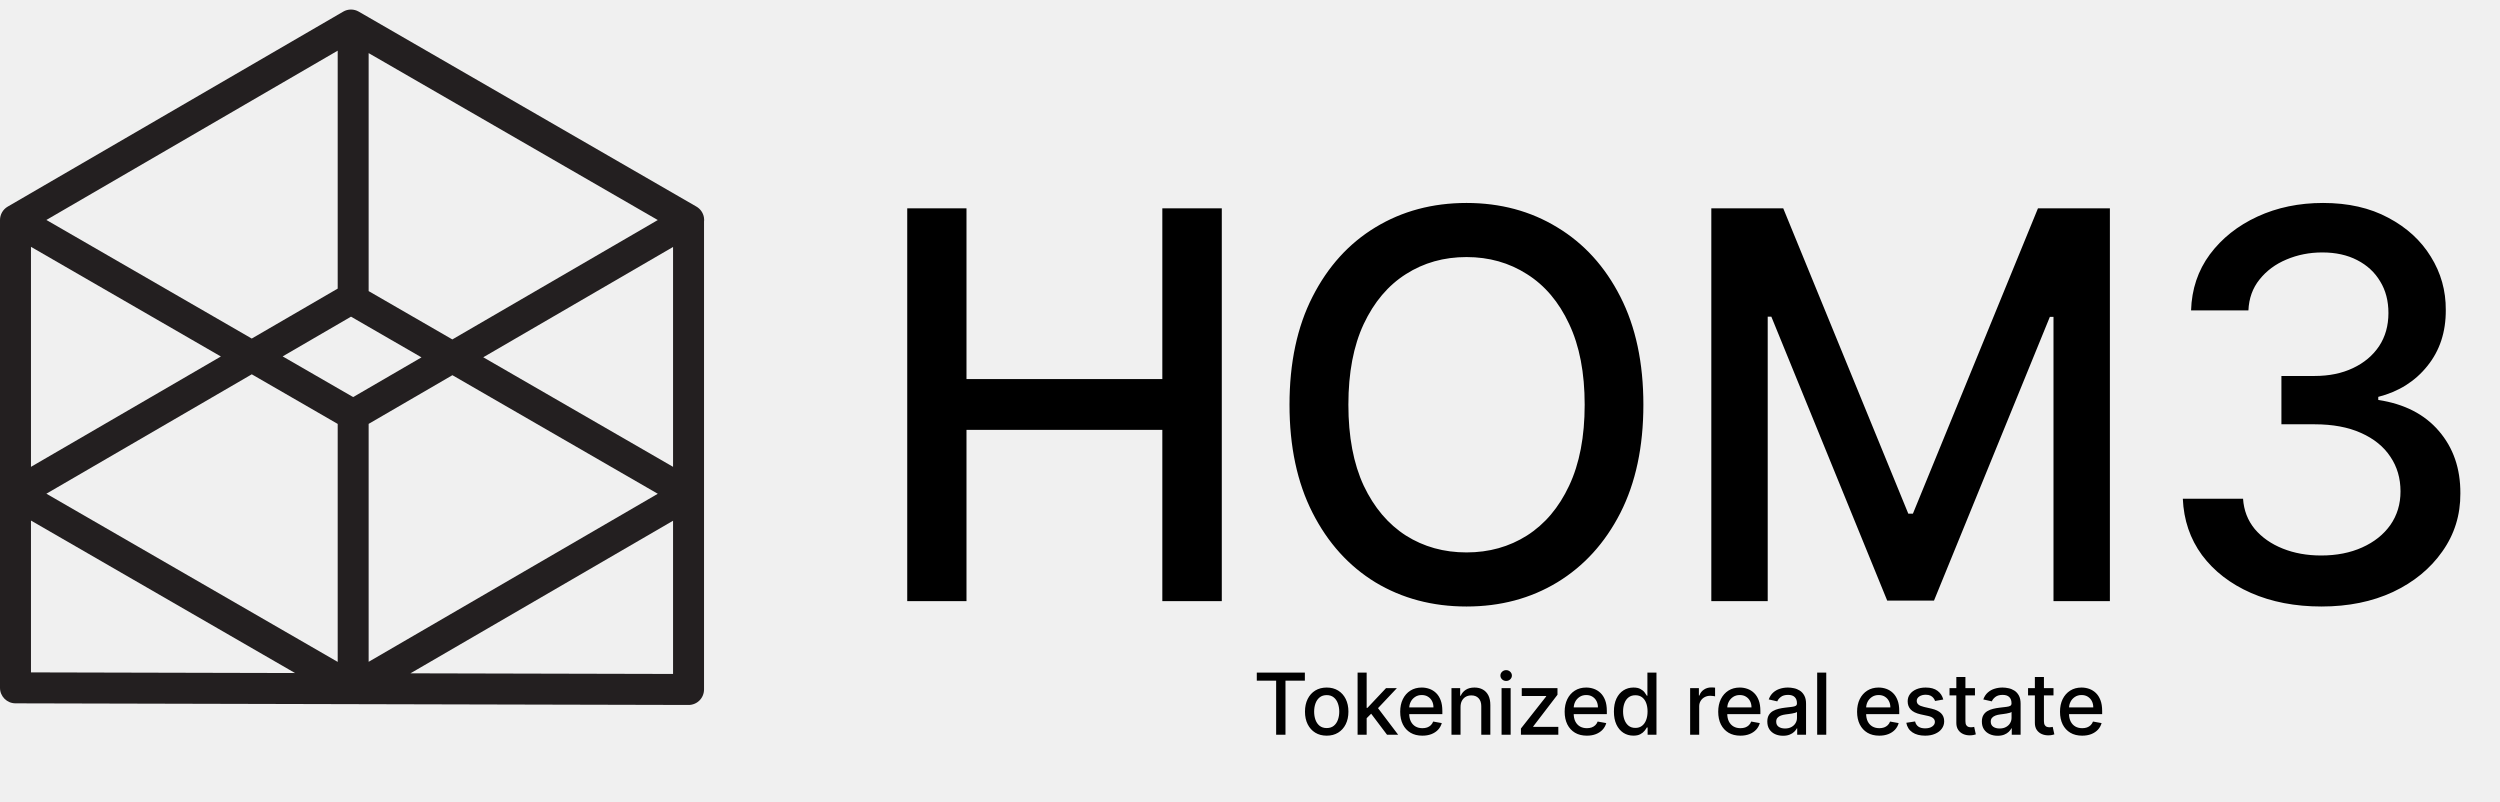
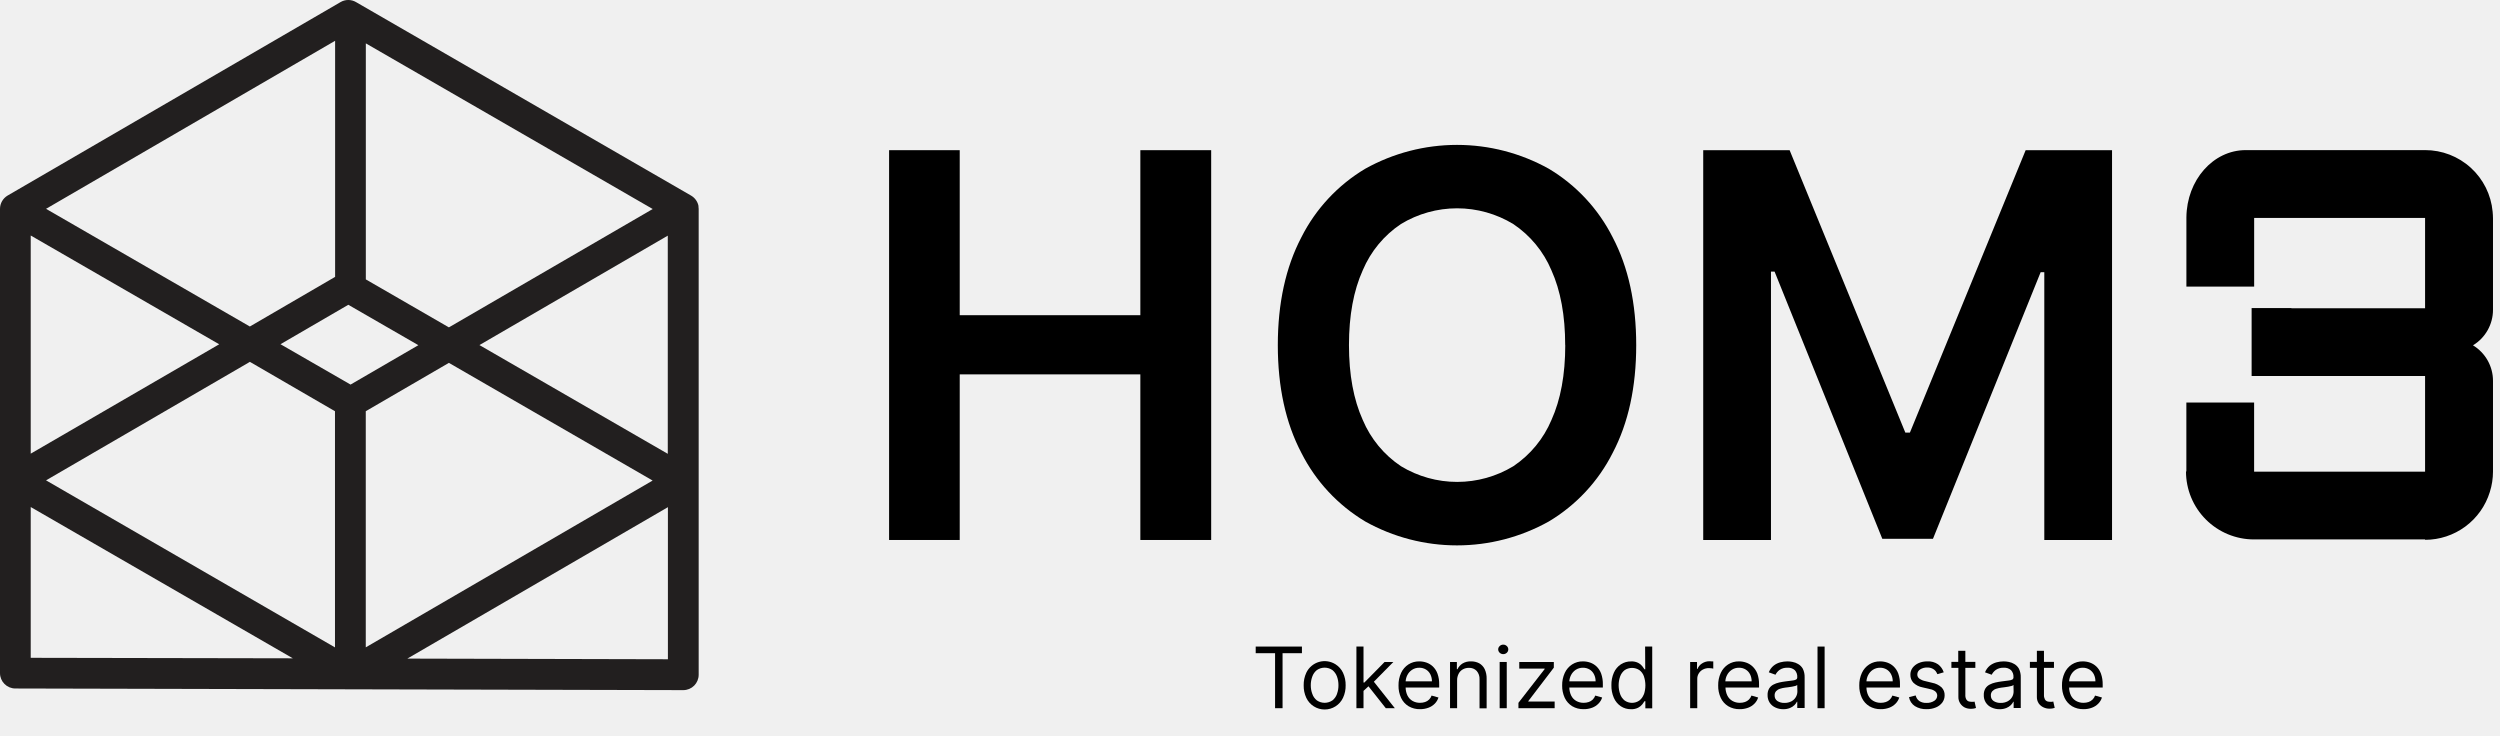
- <svg xmlns="http://www.w3.org/2000/svg" width="131" height="42" viewBox="0 0 131 42" fill="none">
-   <path d="M35.268 27.286V35.315L21.508 35.282L35.268 27.286ZM15.46 35.267L1.623 35.233V27.277L15.46 35.267ZM1.623 24.462V12.934L11.574 18.68L1.623 24.462ZM19.317 15.254V2.783L34.468 11.53L23.703 17.786L19.317 15.254ZM18.393 16.593L22.086 18.726L18.505 20.807L14.811 18.675L18.393 16.593ZM2.43 11.526L17.695 2.655V15.123L13.192 17.74L2.43 11.526ZM17.695 22.213V34.683L2.43 25.87L13.194 19.614L17.695 22.213ZM34.468 25.874L19.317 34.679V22.211L23.706 19.66L34.468 25.874ZM35.268 12.941V24.462L25.323 18.721L35.268 12.941ZM36.886 11.393L36.886 11.389C36.865 11.272 36.819 11.161 36.751 11.063C36.683 10.966 36.594 10.885 36.491 10.825L18.797 0.609C18.673 0.537 18.533 0.5 18.39 0.5C18.247 0.5 18.107 0.538 17.984 0.61L0.404 10.827C0.281 10.899 0.179 11.001 0.108 11.124C0.038 11.247 0 11.386 0 11.528V36.043C0 36.49 0.363 36.854 0.81 36.855L36.079 36.94C36.185 36.941 36.291 36.92 36.39 36.879C36.488 36.839 36.578 36.779 36.654 36.703C36.729 36.628 36.789 36.538 36.829 36.44C36.87 36.341 36.891 36.235 36.891 36.129V11.606C36.895 11.58 36.898 11.554 36.898 11.527C36.898 11.482 36.894 11.437 36.886 11.393Z" fill="#231F20" />
-   <path d="M47.539 31.5V10.917H50.644V19.862H60.906V10.917H64.022V31.5H60.906V22.525H50.644V31.5H47.539ZM86.113 21.208C86.113 23.406 85.711 25.296 84.907 26.877C84.103 28.451 83 29.664 81.6 30.515C80.206 31.359 78.622 31.781 76.846 31.781C75.064 31.781 73.472 31.359 72.072 30.515C70.678 29.664 69.58 28.448 68.776 26.867C67.972 25.285 67.57 23.399 67.57 21.208C67.57 19.011 67.972 17.125 68.776 15.55C69.58 13.969 70.678 12.756 72.072 11.912C73.472 11.061 75.064 10.635 76.846 10.635C78.622 10.635 80.206 11.061 81.6 11.912C83 12.756 84.103 13.969 84.907 15.55C85.711 17.125 86.113 19.011 86.113 21.208ZM83.037 21.208C83.037 19.533 82.766 18.123 82.223 16.977C81.687 15.825 80.95 14.954 80.012 14.364C79.081 13.768 78.025 13.47 76.846 13.47C75.66 13.47 74.602 13.768 73.67 14.364C72.739 14.954 72.002 15.825 71.459 16.977C70.923 18.123 70.655 19.533 70.655 21.208C70.655 22.883 70.923 24.297 71.459 25.45C72.002 26.595 72.739 27.466 73.67 28.063C74.602 28.652 75.66 28.947 76.846 28.947C78.025 28.947 79.081 28.652 80.012 28.063C80.95 27.466 81.687 26.595 82.223 25.45C82.766 24.297 83.037 22.883 83.037 21.208ZM89.673 10.917H93.442L99.995 26.917H100.236L106.789 10.917H110.558V31.5H107.603V16.605H107.412L101.342 31.47H98.889L92.819 16.595H92.628V31.5H89.673V10.917ZM121.646 31.781C120.266 31.781 119.033 31.544 117.948 31.068C116.869 30.592 116.015 29.932 115.385 29.088C114.762 28.237 114.427 27.252 114.38 26.133H117.536C117.576 26.743 117.78 27.272 118.149 27.721C118.524 28.163 119.013 28.505 119.616 28.746C120.219 28.987 120.889 29.108 121.626 29.108C122.437 29.108 123.154 28.967 123.777 28.686C124.407 28.404 124.899 28.012 125.255 27.51C125.61 27.001 125.787 26.415 125.787 25.751C125.787 25.061 125.61 24.455 125.255 23.932C124.906 23.403 124.394 22.987 123.717 22.686C123.047 22.384 122.236 22.233 121.285 22.233H119.546V19.701H121.285C122.048 19.701 122.718 19.563 123.295 19.289C123.878 19.014 124.333 18.632 124.662 18.143C124.99 17.647 125.154 17.068 125.154 16.404C125.154 15.768 125.01 15.215 124.722 14.746C124.44 14.27 124.038 13.898 123.516 13.63C123 13.362 122.39 13.228 121.687 13.228C121.017 13.228 120.39 13.352 119.807 13.6C119.231 13.841 118.762 14.19 118.4 14.645C118.038 15.094 117.844 15.634 117.817 16.264H114.812C114.846 15.151 115.174 14.173 115.797 13.329C116.427 12.485 117.258 11.825 118.29 11.349C119.321 10.873 120.467 10.635 121.727 10.635C123.047 10.635 124.186 10.893 125.144 11.409C126.109 11.918 126.853 12.598 127.375 13.449C127.905 14.3 128.166 15.232 128.159 16.243C128.166 17.396 127.844 18.374 127.194 19.178C126.551 19.982 125.693 20.522 124.621 20.796V20.957C125.988 21.165 127.047 21.707 127.797 22.585C128.554 23.463 128.93 24.552 128.923 25.852C128.93 26.984 128.615 27.999 127.978 28.897C127.348 29.795 126.487 30.502 125.395 31.018C124.303 31.527 123.053 31.781 121.646 31.781ZM65.856 35.668V35.245H68.375V35.668H67.359V38.5H66.87V35.668H65.856ZM69.519 38.549C69.29 38.549 69.09 38.497 68.919 38.392C68.749 38.287 68.617 38.14 68.522 37.952C68.428 37.763 68.381 37.543 68.381 37.291C68.381 37.037 68.428 36.816 68.522 36.626C68.617 36.437 68.749 36.289 68.919 36.184C69.09 36.08 69.29 36.027 69.519 36.027C69.748 36.027 69.947 36.08 70.118 36.184C70.288 36.289 70.421 36.437 70.515 36.626C70.609 36.816 70.657 37.037 70.657 37.291C70.657 37.543 70.609 37.763 70.515 37.952C70.421 38.14 70.288 38.287 70.118 38.392C69.947 38.497 69.748 38.549 69.519 38.549ZM69.52 38.15C69.669 38.15 69.791 38.111 69.889 38.033C69.987 37.954 70.058 37.85 70.105 37.72C70.153 37.589 70.177 37.446 70.177 37.289C70.177 37.133 70.153 36.99 70.105 36.86C70.058 36.728 69.987 36.623 69.889 36.544C69.791 36.464 69.669 36.424 69.52 36.424C69.371 36.424 69.247 36.464 69.148 36.544C69.051 36.623 68.978 36.728 68.931 36.86C68.884 36.99 68.861 37.133 68.861 37.289C68.861 37.446 68.884 37.589 68.931 37.72C68.978 37.85 69.051 37.954 69.148 38.033C69.247 38.111 69.371 38.15 69.52 38.15ZM71.575 37.672L71.572 37.092H71.654L72.627 36.059H73.196L72.087 37.235H72.012L71.575 37.672ZM71.138 38.5V35.245H71.613V38.5H71.138ZM72.68 38.5L71.805 37.34L72.133 37.008L73.263 38.5H72.68ZM74.531 38.549C74.291 38.549 74.084 38.498 73.91 38.395C73.737 38.291 73.604 38.146 73.51 37.958C73.416 37.769 73.37 37.548 73.37 37.295C73.37 37.045 73.416 36.825 73.51 36.634C73.604 36.443 73.735 36.295 73.904 36.188C74.073 36.081 74.271 36.027 74.498 36.027C74.636 36.027 74.769 36.05 74.899 36.095C75.028 36.141 75.144 36.212 75.247 36.31C75.349 36.407 75.43 36.534 75.49 36.69C75.549 36.844 75.579 37.032 75.579 37.254V37.422H73.638V37.066H75.113C75.113 36.941 75.088 36.831 75.037 36.734C74.986 36.637 74.915 36.56 74.822 36.504C74.731 36.448 74.624 36.42 74.501 36.42C74.368 36.42 74.251 36.452 74.152 36.518C74.053 36.583 73.977 36.667 73.923 36.772C73.87 36.876 73.843 36.989 73.843 37.111V37.389C73.843 37.552 73.872 37.691 73.929 37.806C73.987 37.92 74.068 38.007 74.172 38.068C74.276 38.127 74.397 38.157 74.536 38.157C74.626 38.157 74.708 38.144 74.783 38.119C74.857 38.092 74.921 38.053 74.975 38.001C75.029 37.949 75.07 37.885 75.099 37.809L75.549 37.89C75.513 38.022 75.448 38.138 75.355 38.238C75.263 38.336 75.147 38.413 75.007 38.468C74.868 38.522 74.71 38.549 74.531 38.549ZM76.532 37.05V38.5H76.057V36.059H76.513V36.456H76.543C76.599 36.327 76.687 36.223 76.807 36.145C76.928 36.066 77.08 36.027 77.263 36.027C77.43 36.027 77.575 36.062 77.7 36.132C77.825 36.201 77.922 36.304 77.991 36.44C78.06 36.577 78.094 36.746 78.094 36.947V38.5H77.619V37.004C77.619 36.828 77.573 36.689 77.481 36.59C77.389 36.489 77.262 36.439 77.101 36.439C76.991 36.439 76.893 36.462 76.807 36.51C76.722 36.558 76.655 36.628 76.605 36.72C76.556 36.811 76.532 36.921 76.532 37.05ZM78.682 38.5V36.059H79.158V38.5H78.682ZM78.922 35.682C78.84 35.682 78.769 35.655 78.71 35.599C78.651 35.543 78.622 35.477 78.622 35.399C78.622 35.321 78.651 35.254 78.71 35.199C78.769 35.143 78.84 35.115 78.922 35.115C79.005 35.115 79.076 35.143 79.134 35.199C79.193 35.254 79.223 35.321 79.223 35.399C79.223 35.477 79.193 35.543 79.134 35.599C79.076 35.655 79.005 35.682 78.922 35.682ZM79.697 38.5V38.174L81.019 36.494V36.472H79.74V36.059H81.612V36.405L80.341 38.065V38.087H81.656V38.5H79.697ZM83.15 38.549C82.91 38.549 82.702 38.498 82.529 38.395C82.356 38.291 82.222 38.146 82.128 37.958C82.035 37.769 81.988 37.548 81.988 37.295C81.988 37.045 82.035 36.825 82.128 36.634C82.222 36.443 82.354 36.295 82.522 36.188C82.692 36.081 82.89 36.027 83.117 36.027C83.254 36.027 83.388 36.05 83.517 36.095C83.647 36.141 83.763 36.212 83.865 36.31C83.968 36.407 84.049 36.534 84.109 36.69C84.168 36.844 84.198 37.032 84.198 37.254V37.422H82.257V37.066H83.732C83.732 36.941 83.706 36.831 83.656 36.734C83.605 36.637 83.533 36.56 83.441 36.504C83.35 36.448 83.243 36.42 83.12 36.42C82.986 36.42 82.87 36.452 82.77 36.518C82.672 36.583 82.595 36.667 82.541 36.772C82.488 36.876 82.462 36.989 82.462 37.111V37.389C82.462 37.552 82.49 37.691 82.548 37.806C82.606 37.92 82.687 38.007 82.791 38.068C82.895 38.127 83.016 38.157 83.155 38.157C83.245 38.157 83.327 38.144 83.401 38.119C83.475 38.092 83.54 38.053 83.594 38.001C83.648 37.949 83.689 37.885 83.718 37.809L84.167 37.89C84.131 38.022 84.067 38.138 83.973 38.238C83.881 38.336 83.765 38.413 83.625 38.468C83.487 38.522 83.328 38.549 83.15 38.549ZM85.589 38.548C85.392 38.548 85.216 38.497 85.062 38.397C84.908 38.295 84.787 38.15 84.699 37.963C84.612 37.774 84.569 37.548 84.569 37.284C84.569 37.02 84.613 36.795 84.701 36.607C84.79 36.42 84.912 36.276 85.067 36.176C85.221 36.077 85.397 36.027 85.593 36.027C85.744 36.027 85.866 36.052 85.958 36.103C86.051 36.153 86.123 36.211 86.174 36.278C86.226 36.345 86.266 36.404 86.295 36.455H86.324V35.245H86.799V38.5H86.335V38.12H86.295C86.266 38.172 86.225 38.231 86.171 38.298C86.118 38.365 86.045 38.423 85.952 38.473C85.859 38.523 85.738 38.548 85.589 38.548ZM85.694 38.142C85.831 38.142 85.946 38.106 86.041 38.034C86.136 37.961 86.208 37.86 86.257 37.731C86.307 37.602 86.332 37.451 86.332 37.279C86.332 37.11 86.307 36.962 86.258 36.834C86.21 36.707 86.138 36.608 86.044 36.537C85.95 36.466 85.833 36.431 85.694 36.431C85.551 36.431 85.432 36.468 85.337 36.542C85.241 36.616 85.169 36.717 85.121 36.846C85.073 36.974 85.049 37.118 85.049 37.279C85.049 37.443 85.073 37.589 85.122 37.72C85.171 37.85 85.243 37.953 85.338 38.03C85.435 38.105 85.553 38.142 85.694 38.142ZM88.563 38.5V36.059H89.022V36.447H89.048C89.092 36.315 89.171 36.212 89.283 36.137C89.396 36.06 89.525 36.022 89.668 36.022C89.697 36.022 89.732 36.023 89.772 36.025C89.814 36.028 89.846 36.03 89.87 36.033V36.488C89.85 36.483 89.817 36.477 89.768 36.47C89.719 36.463 89.67 36.459 89.621 36.459C89.509 36.459 89.409 36.483 89.321 36.531C89.234 36.578 89.165 36.643 89.115 36.726C89.064 36.809 89.038 36.903 89.038 37.009V38.5H88.563ZM91.196 38.549C90.956 38.549 90.749 38.498 90.575 38.395C90.402 38.291 90.269 38.146 90.174 37.958C90.081 37.769 90.034 37.548 90.034 37.295C90.034 37.045 90.081 36.825 90.174 36.634C90.269 36.443 90.4 36.295 90.568 36.188C90.738 36.081 90.936 36.027 91.163 36.027C91.301 36.027 91.434 36.05 91.563 36.095C91.693 36.141 91.809 36.212 91.911 36.31C92.014 36.407 92.095 36.534 92.155 36.69C92.214 36.844 92.244 37.032 92.244 37.254V37.422H90.303V37.066H91.778C91.778 36.941 91.752 36.831 91.702 36.734C91.651 36.637 91.579 36.56 91.487 36.504C91.396 36.448 91.289 36.42 91.166 36.42C91.032 36.42 90.916 36.452 90.816 36.518C90.718 36.583 90.641 36.667 90.588 36.772C90.534 36.876 90.508 36.989 90.508 37.111V37.389C90.508 37.552 90.537 37.691 90.594 37.806C90.652 37.92 90.733 38.007 90.837 38.068C90.941 38.127 91.062 38.157 91.201 38.157C91.291 38.157 91.373 38.144 91.447 38.119C91.522 38.092 91.586 38.053 91.64 38.001C91.694 37.949 91.735 37.885 91.764 37.809L92.213 37.89C92.177 38.022 92.113 38.138 92.019 38.238C91.927 38.336 91.811 38.413 91.671 38.468C91.533 38.522 91.374 38.549 91.196 38.549ZM93.432 38.554C93.277 38.554 93.138 38.525 93.012 38.468C92.887 38.41 92.788 38.326 92.715 38.215C92.643 38.105 92.607 37.97 92.607 37.81C92.607 37.672 92.634 37.559 92.687 37.47C92.74 37.381 92.811 37.311 92.901 37.259C92.991 37.207 93.092 37.168 93.203 37.141C93.314 37.115 93.428 37.094 93.543 37.081C93.689 37.064 93.808 37.05 93.899 37.039C93.99 37.028 94.057 37.009 94.098 36.984C94.139 36.958 94.16 36.917 94.16 36.86V36.849C94.16 36.71 94.121 36.602 94.042 36.526C93.965 36.45 93.85 36.412 93.696 36.412C93.536 36.412 93.41 36.447 93.318 36.518C93.227 36.588 93.163 36.666 93.129 36.752L92.682 36.65C92.735 36.502 92.812 36.382 92.914 36.291C93.017 36.199 93.135 36.132 93.268 36.091C93.402 36.048 93.542 36.027 93.689 36.027C93.787 36.027 93.89 36.039 93.999 36.062C94.11 36.084 94.212 36.126 94.308 36.186C94.404 36.246 94.483 36.333 94.544 36.445C94.606 36.556 94.637 36.701 94.637 36.879V38.5H94.173V38.166H94.154C94.123 38.228 94.077 38.288 94.015 38.347C93.954 38.407 93.875 38.456 93.778 38.495C93.682 38.534 93.567 38.554 93.432 38.554ZM93.535 38.173C93.667 38.173 93.779 38.147 93.872 38.095C93.967 38.043 94.038 37.975 94.087 37.891C94.137 37.806 94.162 37.716 94.162 37.62V37.305C94.145 37.322 94.112 37.338 94.063 37.352C94.015 37.366 93.961 37.379 93.899 37.389C93.838 37.399 93.778 37.408 93.72 37.416C93.661 37.423 93.613 37.43 93.573 37.435C93.481 37.447 93.397 37.466 93.321 37.494C93.246 37.522 93.185 37.561 93.14 37.613C93.095 37.664 93.073 37.732 93.073 37.817C93.073 37.934 93.116 38.023 93.203 38.084C93.29 38.143 93.401 38.173 93.535 38.173ZM95.696 35.245V38.5H95.22V35.245H95.696ZM98.473 38.549C98.233 38.549 98.025 38.498 97.852 38.395C97.679 38.291 97.545 38.146 97.451 37.958C97.358 37.769 97.311 37.548 97.311 37.295C97.311 37.045 97.358 36.825 97.451 36.634C97.545 36.443 97.677 36.295 97.845 36.188C98.015 36.081 98.213 36.027 98.44 36.027C98.577 36.027 98.711 36.05 98.84 36.095C98.969 36.141 99.085 36.212 99.188 36.31C99.291 36.407 99.372 36.534 99.431 36.69C99.491 36.844 99.52 37.032 99.52 37.254V37.422H97.58V37.066H99.055C99.055 36.941 99.029 36.831 98.978 36.734C98.928 36.637 98.856 36.56 98.764 36.504C98.673 36.448 98.566 36.42 98.443 36.42C98.309 36.42 98.193 36.452 98.093 36.518C97.995 36.583 97.918 36.667 97.864 36.772C97.811 36.876 97.785 36.989 97.785 37.111V37.389C97.785 37.552 97.814 37.691 97.871 37.806C97.929 37.92 98.01 38.007 98.114 38.068C98.218 38.127 98.339 38.157 98.478 38.157C98.568 38.157 98.65 38.144 98.724 38.119C98.798 38.092 98.862 38.053 98.916 38.001C98.971 37.949 99.012 37.885 99.04 37.809L99.49 37.89C99.454 38.022 99.39 38.138 99.296 38.238C99.204 38.336 99.088 38.413 98.948 38.468C98.809 38.522 98.651 38.549 98.473 38.549ZM101.828 36.655L101.397 36.731C101.379 36.676 101.35 36.623 101.311 36.574C101.273 36.524 101.221 36.483 101.155 36.451C101.09 36.42 101.008 36.404 100.909 36.404C100.775 36.404 100.662 36.434 100.572 36.494C100.482 36.554 100.437 36.63 100.437 36.725C100.437 36.806 100.467 36.872 100.528 36.922C100.588 36.972 100.686 37.012 100.82 37.044L101.208 37.133C101.433 37.185 101.6 37.265 101.71 37.373C101.82 37.481 101.875 37.622 101.875 37.794C101.875 37.941 101.833 38.071 101.748 38.185C101.665 38.299 101.548 38.388 101.397 38.452C101.248 38.517 101.074 38.549 100.877 38.549C100.604 38.549 100.381 38.491 100.208 38.374C100.036 38.257 99.93 38.09 99.89 37.874L100.35 37.804C100.378 37.924 100.437 38.014 100.526 38.076C100.615 38.136 100.731 38.166 100.874 38.166C101.03 38.166 101.154 38.134 101.248 38.069C101.341 38.004 101.388 37.924 101.388 37.829C101.388 37.753 101.359 37.689 101.302 37.637C101.246 37.585 101.159 37.546 101.043 37.519L100.629 37.429C100.402 37.377 100.233 37.294 100.124 37.181C100.016 37.068 99.962 36.924 99.962 36.75C99.962 36.606 100.002 36.48 100.083 36.372C100.163 36.264 100.274 36.18 100.416 36.119C100.558 36.058 100.721 36.027 100.904 36.027C101.168 36.027 101.376 36.084 101.527 36.199C101.679 36.312 101.779 36.464 101.828 36.655ZM103.488 36.059V36.44H102.155V36.059H103.488ZM102.512 35.474H102.988V37.783C102.988 37.875 103.001 37.945 103.029 37.991C103.056 38.037 103.092 38.068 103.135 38.085C103.18 38.101 103.228 38.109 103.28 38.109C103.318 38.109 103.352 38.106 103.38 38.101C103.409 38.096 103.431 38.092 103.447 38.088L103.533 38.481C103.505 38.492 103.466 38.502 103.415 38.513C103.364 38.524 103.301 38.531 103.224 38.532C103.099 38.534 102.983 38.512 102.875 38.465C102.767 38.418 102.679 38.346 102.613 38.249C102.546 38.151 102.512 38.029 102.512 37.882V35.474ZM104.675 38.554C104.52 38.554 104.381 38.525 104.256 38.468C104.13 38.41 104.031 38.326 103.958 38.215C103.886 38.105 103.85 37.97 103.85 37.81C103.85 37.672 103.877 37.559 103.93 37.47C103.983 37.381 104.054 37.311 104.144 37.259C104.234 37.207 104.335 37.168 104.446 37.141C104.557 37.115 104.671 37.094 104.786 37.081C104.933 37.064 105.051 37.05 105.142 37.039C105.233 37.028 105.3 37.009 105.341 36.984C105.382 36.958 105.403 36.917 105.403 36.86V36.849C105.403 36.71 105.364 36.602 105.285 36.526C105.208 36.45 105.093 36.412 104.939 36.412C104.779 36.412 104.653 36.447 104.561 36.518C104.47 36.588 104.407 36.666 104.372 36.752L103.925 36.65C103.978 36.502 104.055 36.382 104.157 36.291C104.26 36.199 104.378 36.132 104.511 36.091C104.645 36.048 104.785 36.027 104.933 36.027C105.03 36.027 105.133 36.039 105.242 36.062C105.353 36.084 105.455 36.126 105.551 36.186C105.647 36.246 105.726 36.333 105.788 36.445C105.849 36.556 105.88 36.701 105.88 36.879V38.5H105.416V38.166H105.397C105.366 38.228 105.32 38.288 105.258 38.347C105.197 38.407 105.118 38.456 105.022 38.495C104.925 38.534 104.81 38.554 104.675 38.554ZM104.778 38.173C104.91 38.173 105.022 38.147 105.115 38.095C105.21 38.043 105.281 37.975 105.33 37.891C105.38 37.806 105.405 37.716 105.405 37.62V37.305C105.388 37.322 105.355 37.338 105.306 37.352C105.258 37.366 105.204 37.379 105.142 37.389C105.081 37.399 105.021 37.408 104.963 37.416C104.904 37.423 104.856 37.43 104.817 37.435C104.724 37.447 104.64 37.466 104.564 37.494C104.489 37.522 104.428 37.561 104.383 37.613C104.338 37.664 104.316 37.732 104.316 37.817C104.316 37.934 104.359 38.023 104.446 38.084C104.533 38.143 104.644 38.173 104.778 38.173ZM107.603 36.059V36.44H106.27V36.059H107.603ZM106.627 35.474H107.102V37.783C107.102 37.875 107.116 37.945 107.144 37.991C107.171 38.037 107.207 38.068 107.25 38.085C107.295 38.101 107.343 38.109 107.395 38.109C107.433 38.109 107.466 38.106 107.495 38.101C107.524 38.096 107.546 38.092 107.562 38.088L107.648 38.481C107.62 38.492 107.581 38.502 107.53 38.513C107.479 38.524 107.416 38.531 107.339 38.532C107.214 38.534 107.098 38.512 106.99 38.465C106.882 38.418 106.794 38.346 106.727 38.249C106.661 38.151 106.627 38.029 106.627 37.882V35.474ZM109.105 38.549C108.865 38.549 108.658 38.498 108.484 38.395C108.311 38.291 108.178 38.146 108.083 37.958C107.99 37.769 107.944 37.548 107.944 37.295C107.944 37.045 107.99 36.825 108.083 36.634C108.178 36.443 108.309 36.295 108.478 36.188C108.647 36.081 108.845 36.027 109.072 36.027C109.21 36.027 109.343 36.05 109.473 36.095C109.602 36.141 109.718 36.212 109.821 36.31C109.923 36.407 110.004 36.534 110.064 36.69C110.123 36.844 110.153 37.032 110.153 37.254V37.422H108.212V37.066H109.687C109.687 36.941 109.662 36.831 109.611 36.734C109.56 36.637 109.488 36.56 109.396 36.504C109.305 36.448 109.198 36.42 109.075 36.42C108.942 36.42 108.825 36.452 108.726 36.518C108.627 36.583 108.551 36.667 108.497 36.772C108.444 36.876 108.417 36.989 108.417 37.111V37.389C108.417 37.552 108.446 37.691 108.503 37.806C108.561 37.92 108.642 38.007 108.746 38.068C108.85 38.127 108.971 38.157 109.11 38.157C109.2 38.157 109.282 38.144 109.357 38.119C109.431 38.092 109.495 38.053 109.549 38.001C109.603 37.949 109.644 37.885 109.673 37.809L110.123 37.89C110.087 38.022 110.022 38.138 109.929 38.238C109.836 38.336 109.72 38.413 109.581 38.468C109.442 38.522 109.283 38.549 109.105 38.549Z" fill="black" />
+ <svg xmlns="http://www.w3.org/2000/svg" width="136" height="40" viewBox="0 0 136 40" fill="none">
+   <g clip-path="url(#clip0_1623_386)">
+     <path d="M38.002 11.222C37.981 11.101 37.933 10.987 37.863 10.887C37.793 10.786 37.702 10.703 37.596 10.641L19.366 0.113C19.239 0.038 19.094 -0.001 18.947 -0.001C18.799 -0.001 18.655 0.038 18.527 0.113L0.416 10.637C0.289 10.712 0.184 10.818 0.111 10.945C0.038 11.072 -0 11.216 4.5899e-07 11.363V36.619C0 36.841 0.089 37.053 0.245 37.209C0.401 37.365 0.613 37.454 0.835 37.454L37.171 37.543C37.393 37.543 37.606 37.455 37.763 37.298C37.919 37.141 38.008 36.928 38.008 36.706V11.443C38.009 11.416 38.009 11.389 38.008 11.361C38.007 11.315 38.003 11.268 37.995 11.222M36.327 12.819V24.688L26.082 18.772L36.327 12.819ZM35.503 26.142L19.898 35.215V22.369L24.42 19.74L35.503 26.142ZM18.223 22.371V35.218L2.504 26.131L13.594 19.685L18.223 22.371ZM2.504 11.36L18.23 2.219V15.062L13.592 17.762L2.504 11.36ZM18.948 16.58L22.759 18.778L19.07 20.921L15.259 18.725L18.948 16.58ZM19.901 15.199V2.359L35.507 11.37L24.42 17.809L19.901 15.199ZM1.671 24.679V12.811L11.924 18.729L1.671 24.679ZM15.929 35.812L1.671 35.785V27.582L15.929 35.812ZM36.334 27.59V35.863L22.159 35.828L36.334 27.59Z" fill="#221F1F" />
+     <path d="M48.367 29.375V8.17H52.209V17.147H62.035V8.17H65.888V29.375H62.035V20.366H52.209V29.375H48.367Z" fill="black" />
+     <path d="M89.01 18.773C89.01 21.058 88.583 23.013 87.73 24.637C86.949 26.187 85.742 27.481 84.252 28.37C82.726 29.222 81.008 29.669 79.261 29.669C77.514 29.669 75.796 29.222 74.271 28.37C72.781 27.479 71.574 26.183 70.793 24.632C69.94 23.007 69.513 21.056 69.513 18.778C69.513 16.5 69.94 14.544 70.793 12.911C71.574 11.362 72.78 10.067 74.271 9.178C75.797 8.328 77.515 7.882 79.261 7.882C81.008 7.882 82.726 8.328 84.252 9.178C85.742 10.067 86.949 11.362 87.73 12.911C88.583 14.537 89.01 16.493 89.01 18.778M85.146 18.778C85.146 17.168 84.897 15.809 84.397 14.702C83.966 13.679 83.244 12.804 82.321 12.187C81.4 11.628 80.343 11.332 79.266 11.332C78.189 11.332 77.132 11.628 76.211 12.187C75.288 12.803 74.567 13.677 74.135 14.699C73.634 15.808 73.384 17.166 73.384 18.774C73.384 20.382 73.634 21.74 74.135 22.848C74.567 23.872 75.29 24.746 76.215 25.363C77.136 25.921 78.192 26.216 79.27 26.216C80.347 26.216 81.403 25.921 82.325 25.363C83.248 24.745 83.969 23.87 84.4 22.846C84.9 21.738 85.15 20.38 85.15 18.773" fill="black" />
+     <path d="M92.655 8.17H97.355L103.65 23.534H103.899L110.196 8.17H114.895V29.375H111.21V14.806H111.012L105.153 29.312H102.398L96.537 14.775H96.341V29.375H92.655V8.17Z" fill="black" />
+     <path d="M68.31 35.534H69.364V38.526H69.771V35.534H70.825V35.173H68.31V35.534Z" fill="black" />
+     <path d="M72.656 36.14C72.524 36.056 72.376 36 72.221 35.977C72.066 35.954 71.907 35.965 71.757 36.008C71.606 36.051 71.466 36.126 71.347 36.227C71.227 36.328 71.13 36.454 71.063 36.596C70.964 36.811 70.915 37.045 70.92 37.282C70.915 37.517 70.964 37.75 71.063 37.964C71.152 38.153 71.293 38.313 71.47 38.425C71.647 38.538 71.852 38.597 72.061 38.597C72.27 38.597 72.475 38.538 72.652 38.425C72.829 38.313 72.97 38.153 73.059 37.964C73.159 37.751 73.208 37.517 73.203 37.282C73.208 37.045 73.159 36.81 73.059 36.596C72.971 36.409 72.831 36.251 72.656 36.14ZM72.733 37.75C72.685 37.887 72.599 38.009 72.486 38.1C72.361 38.186 72.212 38.233 72.06 38.233C71.908 38.233 71.76 38.186 71.635 38.1C71.52 38.008 71.434 37.884 71.388 37.744C71.332 37.595 71.305 37.436 71.306 37.276C71.305 37.116 71.333 36.957 71.388 36.806C71.436 36.668 71.521 36.546 71.635 36.454C71.759 36.367 71.908 36.32 72.06 36.32C72.213 36.32 72.361 36.367 72.486 36.454C72.599 36.547 72.684 36.669 72.733 36.806C72.787 36.957 72.814 37.116 72.812 37.276C72.815 37.436 72.787 37.594 72.733 37.744V37.75Z" fill="black" />
+     <path d="M75.799 36.011H75.322L74.221 37.131H74.175V35.173H73.789V38.526H74.175V37.585L74.445 37.334L75.387 38.526H75.879L74.738 37.086L75.799 36.011Z" fill="black" />
+     <path d="M77.948 36.257C77.848 36.162 77.729 36.09 77.599 36.044C77.474 36.001 77.343 35.979 77.211 35.979C77 35.975 76.793 36.033 76.616 36.146C76.443 36.26 76.306 36.419 76.22 36.607C76.122 36.821 76.074 37.054 76.079 37.289C76.073 37.523 76.122 37.754 76.22 37.966C76.308 38.153 76.448 38.31 76.625 38.418C76.814 38.529 77.031 38.585 77.251 38.579C77.407 38.581 77.563 38.554 77.71 38.499C77.84 38.452 77.958 38.375 78.055 38.276C78.146 38.183 78.214 38.069 78.252 37.944L77.879 37.839C77.851 37.92 77.805 37.995 77.744 38.055C77.683 38.116 77.608 38.162 77.527 38.189C77.438 38.219 77.344 38.234 77.251 38.233C77.107 38.236 76.964 38.2 76.839 38.129C76.719 38.059 76.623 37.955 76.563 37.83C76.5 37.695 76.467 37.548 76.467 37.4H78.292V37.236C78.298 37.035 78.266 36.833 78.198 36.643C78.145 36.497 78.059 36.364 77.948 36.257ZM76.467 37.066C76.475 36.951 76.504 36.839 76.554 36.736C76.613 36.616 76.701 36.514 76.812 36.44C76.93 36.362 77.069 36.322 77.211 36.325C77.339 36.323 77.465 36.357 77.574 36.423C77.677 36.486 77.76 36.578 77.813 36.687C77.871 36.805 77.899 36.935 77.897 37.066H76.467Z" fill="black" />
+     <path d="M80.468 36.082C80.331 36.011 80.177 35.975 80.022 35.979C79.858 35.972 79.696 36.013 79.556 36.097C79.438 36.172 79.345 36.279 79.287 36.405H79.254V36.012H78.882V38.527H79.267V37.019C79.263 36.889 79.293 36.761 79.352 36.647C79.403 36.548 79.482 36.466 79.579 36.413C79.68 36.357 79.794 36.329 79.909 36.331C79.988 36.327 80.066 36.339 80.139 36.368C80.212 36.397 80.278 36.441 80.332 36.498C80.442 36.626 80.497 36.792 80.487 36.961V38.532H80.873V36.928C80.879 36.745 80.842 36.564 80.766 36.398C80.701 36.265 80.597 36.155 80.468 36.082Z" fill="black" />
+     <path d="M81.777 35.068C81.741 35.067 81.705 35.074 81.672 35.087C81.638 35.1 81.608 35.12 81.583 35.146C81.557 35.169 81.537 35.197 81.522 35.228C81.508 35.259 81.501 35.293 81.501 35.327C81.501 35.362 81.509 35.395 81.523 35.427C81.537 35.458 81.557 35.486 81.583 35.509C81.608 35.534 81.639 35.553 81.672 35.566C81.705 35.579 81.741 35.586 81.777 35.585C81.849 35.586 81.919 35.559 81.971 35.509C81.996 35.486 82.016 35.458 82.03 35.426C82.044 35.395 82.051 35.361 82.051 35.327C82.051 35.293 82.044 35.259 82.03 35.228C82.017 35.197 81.996 35.169 81.971 35.146C81.945 35.121 81.915 35.101 81.882 35.087C81.848 35.074 81.813 35.067 81.777 35.068Z" fill="black" />
+     <path d="M81.967 36.011H81.581V38.527H81.967V36.011Z" fill="black" />
+     <path d="M83.14 38.14L84.528 36.32V36.011H82.648V36.373H84.029V36.398L82.603 38.233V38.527H84.573V38.165H83.14V38.14Z" fill="black" />
+     <path d="M86.852 36.256C86.752 36.162 86.634 36.089 86.504 36.044C86.379 36.001 86.248 35.979 86.115 35.979C85.905 35.974 85.698 36.032 85.52 36.146C85.347 36.259 85.209 36.419 85.123 36.607C85.025 36.821 84.977 37.054 84.981 37.289C84.976 37.522 85.025 37.754 85.123 37.966C85.211 38.152 85.352 38.309 85.528 38.418C85.717 38.529 85.934 38.585 86.154 38.579C86.311 38.581 86.467 38.554 86.615 38.499C86.744 38.451 86.861 38.375 86.957 38.276C87.05 38.183 87.119 38.069 87.157 37.944L86.783 37.839C86.753 37.921 86.705 37.996 86.644 38.058C86.583 38.117 86.51 38.162 86.429 38.189C86.341 38.219 86.247 38.234 86.154 38.233C86.01 38.236 85.868 38.2 85.743 38.129C85.623 38.06 85.527 37.955 85.468 37.83C85.405 37.695 85.372 37.548 85.371 37.4H87.195V37.236C87.201 37.035 87.169 36.834 87.103 36.643C87.05 36.497 86.964 36.364 86.852 36.256ZM85.371 37.066C85.378 36.951 85.408 36.839 85.459 36.736C85.517 36.616 85.606 36.514 85.716 36.44C85.835 36.362 85.974 36.322 86.115 36.325C86.243 36.323 86.369 36.357 86.478 36.423C86.581 36.487 86.663 36.578 86.716 36.687C86.774 36.804 86.803 36.934 86.801 37.066H85.371Z" fill="black" />
+     <path d="M89.501 36.411H89.462C89.433 36.367 89.393 36.311 89.342 36.244C89.283 36.168 89.208 36.106 89.122 36.062C89.002 36.002 88.868 35.974 88.734 35.981C88.536 35.976 88.341 36.032 88.175 36.14C88.008 36.251 87.877 36.407 87.796 36.59C87.7 36.807 87.654 37.042 87.66 37.278C87.654 37.516 87.701 37.752 87.796 37.969C87.877 38.152 88.008 38.309 88.173 38.421C88.338 38.529 88.531 38.585 88.728 38.581C88.862 38.587 88.995 38.559 89.115 38.499C89.202 38.455 89.278 38.393 89.34 38.318C89.393 38.249 89.433 38.191 89.462 38.145H89.507V38.532H89.881V35.173H89.494L89.501 36.411ZM89.424 37.772C89.376 37.905 89.292 38.022 89.18 38.109C89.063 38.191 88.924 38.235 88.781 38.235C88.638 38.235 88.499 38.191 88.382 38.109C88.269 38.019 88.185 37.899 88.137 37.763C88.026 37.45 88.026 37.108 88.137 36.795C88.185 36.662 88.269 36.544 88.38 36.456C88.499 36.377 88.639 36.334 88.783 36.334C88.926 36.334 89.067 36.377 89.186 36.456C89.297 36.54 89.381 36.655 89.427 36.786C89.537 37.109 89.537 37.46 89.427 37.782L89.424 37.772Z" fill="black" />
+     <path d="M92.999 35.971C92.854 35.97 92.713 36.011 92.592 36.09C92.478 36.16 92.391 36.266 92.344 36.391H92.318V36.011H91.944V38.526H92.331V36.935C92.328 36.828 92.357 36.723 92.414 36.632C92.469 36.543 92.546 36.47 92.639 36.422C92.74 36.37 92.853 36.343 92.966 36.345C93.015 36.345 93.064 36.349 93.113 36.356L93.202 36.373V35.979H93.106L92.999 35.971Z" fill="black" />
+     <path d="M95.34 36.256C95.239 36.161 95.12 36.089 94.989 36.044C94.865 36.001 94.734 35.979 94.603 35.979C94.392 35.974 94.185 36.032 94.008 36.146C93.834 36.259 93.697 36.419 93.61 36.607C93.512 36.821 93.464 37.054 93.469 37.289C93.463 37.522 93.512 37.754 93.61 37.966C93.698 38.153 93.838 38.31 94.015 38.418C94.204 38.529 94.421 38.585 94.641 38.579C94.798 38.581 94.954 38.554 95.102 38.499C95.231 38.451 95.348 38.375 95.445 38.276C95.537 38.183 95.605 38.069 95.643 37.944L95.28 37.839C95.249 37.921 95.202 37.996 95.14 38.058C95.079 38.117 95.006 38.162 94.926 38.189C94.837 38.219 94.744 38.234 94.65 38.233C94.506 38.236 94.365 38.2 94.24 38.129C94.12 38.06 94.023 37.955 93.964 37.83C93.901 37.695 93.868 37.548 93.866 37.4H95.692V37.236C95.697 37.035 95.665 36.834 95.599 36.643C95.542 36.496 95.454 36.365 95.34 36.256ZM93.859 37.066C93.865 36.951 93.894 36.838 93.946 36.736C94.004 36.616 94.093 36.514 94.204 36.44C94.322 36.361 94.461 36.322 94.603 36.325C94.731 36.322 94.857 36.356 94.966 36.423C95.069 36.486 95.152 36.578 95.205 36.687C95.263 36.804 95.291 36.934 95.289 37.066H93.859Z" fill="black" />
+     <path d="M97.82 36.124C97.725 36.067 97.622 36.028 97.513 36.008C97.422 35.989 97.329 35.98 97.236 35.979C97.105 35.98 96.975 35.997 96.849 36.03C96.717 36.064 96.593 36.126 96.486 36.211C96.368 36.307 96.278 36.432 96.223 36.574L96.586 36.705C96.638 36.602 96.714 36.513 96.807 36.445C96.935 36.358 97.087 36.316 97.241 36.325C97.313 36.319 97.386 36.328 97.454 36.351C97.523 36.374 97.586 36.411 97.64 36.46C97.686 36.51 97.721 36.57 97.743 36.634C97.766 36.699 97.775 36.767 97.771 36.835V36.837C97.773 36.863 97.769 36.889 97.757 36.913C97.746 36.936 97.728 36.956 97.706 36.969C97.639 36.999 97.568 37.017 97.495 37.022L97.132 37.068C97.014 37.082 96.9 37.104 96.784 37.129C96.674 37.153 96.568 37.191 96.468 37.244C96.375 37.293 96.296 37.366 96.241 37.456C96.18 37.563 96.151 37.685 96.156 37.808C96.151 37.955 96.191 38.101 96.27 38.225C96.346 38.341 96.454 38.432 96.581 38.488C96.716 38.552 96.865 38.583 97.014 38.581C97.138 38.583 97.262 38.56 97.377 38.514C97.468 38.477 97.55 38.424 97.62 38.356C97.674 38.303 97.718 38.242 97.751 38.175H97.771V38.516H98.172V36.859C98.179 36.694 98.146 36.529 98.074 36.38C98.013 36.273 97.926 36.185 97.82 36.124ZM97.778 37.616C97.778 37.721 97.75 37.824 97.697 37.915C97.641 38.014 97.558 38.095 97.459 38.149C97.339 38.212 97.205 38.243 97.07 38.238C96.937 38.243 96.804 38.208 96.691 38.136C96.642 38.103 96.602 38.057 96.575 38.004C96.549 37.95 96.537 37.891 96.54 37.831C96.538 37.789 96.543 37.747 96.557 37.707C96.571 37.667 96.592 37.631 96.62 37.599C96.677 37.539 96.749 37.494 96.829 37.47C96.921 37.44 97.015 37.419 97.11 37.407L97.274 37.387C97.341 37.378 97.41 37.369 97.481 37.356C97.542 37.346 97.602 37.333 97.662 37.316C97.702 37.308 97.739 37.289 97.769 37.262L97.778 37.616Z" fill="black" />
+     <path d="M99.259 35.173H98.873V38.526H99.259V35.173Z" fill="black" />
+     <path d="M103.015 36.256C102.916 36.162 102.797 36.089 102.667 36.044C102.542 36.001 102.411 35.979 102.279 35.979C102.068 35.974 101.861 36.032 101.683 36.146C101.51 36.259 101.372 36.419 101.286 36.607C101.188 36.821 101.14 37.054 101.144 37.289C101.139 37.522 101.188 37.754 101.286 37.966C101.374 38.152 101.515 38.309 101.691 38.418C101.88 38.529 102.097 38.585 102.317 38.579C102.474 38.581 102.63 38.554 102.778 38.499C102.907 38.451 103.024 38.375 103.121 38.276C103.213 38.183 103.282 38.069 103.32 37.944L102.946 37.839C102.916 37.921 102.868 37.996 102.807 38.058C102.746 38.117 102.673 38.162 102.592 38.189C102.504 38.219 102.41 38.234 102.317 38.233C102.173 38.236 102.031 38.2 101.907 38.129C101.786 38.06 101.69 37.955 101.631 37.83C101.568 37.695 101.535 37.548 101.535 37.4H103.358V37.236C103.364 37.035 103.332 36.834 103.266 36.643C103.213 36.497 103.127 36.364 103.015 36.256ZM101.535 37.066C101.541 36.951 101.571 36.839 101.622 36.736C101.68 36.616 101.769 36.514 101.879 36.44C101.998 36.362 102.137 36.322 102.279 36.325C102.406 36.323 102.532 36.357 102.641 36.423C102.744 36.487 102.826 36.578 102.879 36.687C102.937 36.804 102.967 36.934 102.964 37.066H101.535Z" fill="black" />
+     <path d="M105.108 37.144L104.734 37.053C104.616 37.03 104.505 36.983 104.407 36.913C104.373 36.887 104.345 36.852 104.327 36.813C104.308 36.773 104.3 36.73 104.302 36.687C104.302 36.633 104.316 36.579 104.343 36.532C104.37 36.485 104.408 36.446 104.454 36.418C104.569 36.344 104.703 36.307 104.839 36.313C104.934 36.309 105.029 36.328 105.115 36.367C105.185 36.398 105.247 36.444 105.296 36.503C105.336 36.555 105.367 36.613 105.391 36.674L105.739 36.574C105.684 36.402 105.578 36.252 105.434 36.142C105.262 36.024 105.056 35.967 104.848 35.979C104.686 35.976 104.524 36.007 104.375 36.071C104.244 36.128 104.131 36.216 104.044 36.329C103.964 36.438 103.922 36.571 103.925 36.706C103.92 36.866 103.978 37.021 104.086 37.138C104.226 37.272 104.402 37.361 104.592 37.394L105.011 37.492C105.115 37.51 105.213 37.556 105.293 37.625C105.323 37.653 105.346 37.688 105.362 37.726C105.378 37.764 105.386 37.805 105.385 37.846C105.384 37.902 105.368 37.957 105.34 38.005C105.313 38.053 105.273 38.094 105.226 38.124C105.098 38.206 104.947 38.246 104.796 38.238C104.66 38.245 104.525 38.209 104.411 38.136C104.31 38.063 104.239 37.954 104.213 37.832L103.85 37.924C103.867 38.023 103.904 38.118 103.959 38.202C104.014 38.286 104.085 38.357 104.169 38.412C104.361 38.53 104.582 38.588 104.806 38.579C104.983 38.583 105.158 38.549 105.32 38.481C105.457 38.424 105.576 38.331 105.665 38.213C105.746 38.1 105.789 37.965 105.788 37.826C105.791 37.747 105.778 37.667 105.75 37.593C105.721 37.519 105.678 37.451 105.623 37.394C105.478 37.264 105.299 37.178 105.108 37.144Z" fill="black" />
+     <path d="M107.354 38.178C107.319 38.181 107.284 38.181 107.249 38.178C107.194 38.178 107.139 38.169 107.087 38.153C107.034 38.133 106.99 38.094 106.964 38.044C106.926 37.968 106.909 37.883 106.915 37.799V36.333H107.459V36.004H106.915V35.402H106.528V36.004H106.156V36.333H106.536V37.904C106.531 38.033 106.566 38.16 106.637 38.267C106.698 38.361 106.783 38.437 106.882 38.488C106.983 38.535 107.092 38.559 107.203 38.559C107.264 38.56 107.325 38.555 107.385 38.545C107.422 38.536 107.458 38.526 107.494 38.514L107.416 38.167L107.354 38.178Z" fill="black" />
+     <path d="M109.582 36.124C109.488 36.067 109.385 36.028 109.277 36.008C109.185 35.989 109.092 35.98 108.998 35.979C108.867 35.98 108.738 35.997 108.611 36.03C108.479 36.065 108.356 36.127 108.248 36.211C108.131 36.307 108.04 36.432 107.985 36.574L108.348 36.705C108.401 36.602 108.477 36.513 108.57 36.445C108.697 36.359 108.849 36.316 109.003 36.325C109.075 36.319 109.148 36.328 109.217 36.351C109.285 36.374 109.349 36.411 109.403 36.46C109.448 36.51 109.483 36.57 109.506 36.634C109.528 36.699 109.537 36.767 109.533 36.835V36.837C109.536 36.863 109.531 36.889 109.519 36.913C109.508 36.936 109.49 36.956 109.468 36.969C109.401 36.999 109.33 37.017 109.257 37.022L108.894 37.068C108.778 37.082 108.662 37.104 108.546 37.129C108.437 37.153 108.331 37.191 108.232 37.244C108.138 37.292 108.059 37.366 108.003 37.456C107.943 37.563 107.913 37.685 107.918 37.808C107.912 37.951 107.949 38.093 108.025 38.214C108.101 38.335 108.212 38.431 108.343 38.488C108.479 38.551 108.627 38.583 108.776 38.581C108.904 38.584 109.03 38.561 109.148 38.514C109.239 38.478 109.322 38.424 109.392 38.356C109.445 38.303 109.49 38.242 109.524 38.175H109.542V38.516H109.929V36.859C109.936 36.694 109.902 36.529 109.831 36.38C109.772 36.274 109.686 36.186 109.582 36.124ZM109.54 37.616C109.541 37.721 109.513 37.824 109.461 37.915C109.404 38.014 109.321 38.094 109.221 38.149C109.102 38.212 108.969 38.242 108.835 38.238C108.7 38.243 108.567 38.208 108.453 38.136C108.404 38.103 108.365 38.057 108.338 38.004C108.312 37.95 108.3 37.891 108.303 37.831C108.298 37.747 108.327 37.663 108.383 37.599C108.44 37.539 108.513 37.494 108.593 37.47C108.684 37.44 108.778 37.419 108.873 37.407L109.036 37.387C109.103 37.378 109.172 37.369 109.245 37.356C109.306 37.346 109.366 37.333 109.426 37.316C109.466 37.308 109.503 37.289 109.533 37.262L109.54 37.616Z" fill="black" />
+     <path d="M111.631 38.178C111.596 38.181 111.561 38.181 111.526 38.178C111.471 38.178 111.417 38.169 111.364 38.153C111.311 38.133 111.267 38.094 111.241 38.044C111.204 37.968 111.187 37.883 111.192 37.799V36.333H111.736V36.004H111.192V35.402H110.806V36.004H110.426V36.333H110.806V37.904C110.801 38.033 110.836 38.16 110.907 38.267C110.973 38.36 111.063 38.434 111.167 38.481C111.267 38.528 111.376 38.552 111.486 38.552C111.547 38.553 111.608 38.548 111.667 38.537C111.704 38.529 111.741 38.519 111.776 38.507L111.698 38.16L111.631 38.178Z" fill="black" />
+     <path d="M114.386 37.236C114.39 37.035 114.358 36.834 114.291 36.643C114.238 36.497 114.153 36.364 114.041 36.257C113.941 36.162 113.822 36.09 113.692 36.044C113.567 36.001 113.436 35.979 113.304 35.979C113.094 35.975 112.887 36.033 112.709 36.146C112.536 36.259 112.399 36.419 112.313 36.607C112.215 36.821 112.167 37.054 112.172 37.289C112.167 37.523 112.215 37.754 112.313 37.966C112.401 38.152 112.541 38.309 112.716 38.418C112.906 38.529 113.124 38.585 113.344 38.579C113.501 38.581 113.656 38.554 113.803 38.499C113.933 38.451 114.051 38.375 114.148 38.276C114.239 38.183 114.307 38.069 114.346 37.944L113.972 37.839C113.944 37.92 113.897 37.994 113.836 38.054C113.775 38.115 113.701 38.161 113.62 38.189C113.531 38.219 113.438 38.234 113.344 38.233C113.2 38.236 113.058 38.2 112.932 38.129C112.812 38.059 112.716 37.955 112.656 37.83C112.593 37.695 112.561 37.548 112.56 37.4H114.386V37.236ZM112.56 37.066C112.567 36.951 112.597 36.839 112.647 36.736C112.706 36.616 112.795 36.514 112.905 36.44C113.023 36.362 113.162 36.322 113.304 36.325C113.432 36.323 113.558 36.357 113.667 36.423C113.77 36.487 113.853 36.578 113.907 36.687C113.964 36.805 113.993 36.935 113.99 37.066H112.56Z" fill="black" />
+     <path d="M135.619 25.659V20.714C135.619 20.326 135.518 19.945 135.327 19.607C135.137 19.269 134.862 18.986 134.53 18.785C134.862 18.585 135.137 18.302 135.327 17.964C135.518 17.626 135.619 17.244 135.619 16.856V11.891C135.618 11.765 135.612 11.638 135.599 11.512C135.514 10.596 135.091 9.745 134.411 9.126C133.731 8.507 132.844 8.164 131.924 8.166H124.707H122.167C120.394 8.166 118.957 9.799 118.94 11.828V15.59H122.626V11.857H131.924V16.771H124.653V16.76H122.488V20.456H131.924V25.659H122.624V21.899H118.938V25.648H118.918C118.918 26.628 119.308 27.569 120.001 28.262C120.694 28.955 121.635 29.345 122.615 29.345H131.924V29.366C132.712 29.366 133.479 29.113 134.113 28.645C134.747 28.177 135.214 27.519 135.446 26.766C135.56 26.408 135.618 26.035 135.619 25.659Z" fill="black" />
+   </g>
+   <defs>
+     <clipPath id="clip0_1623_386">
+       <rect width="135.619" height="40" fill="white" />
+     </clipPath>
+   </defs>
</svg>
